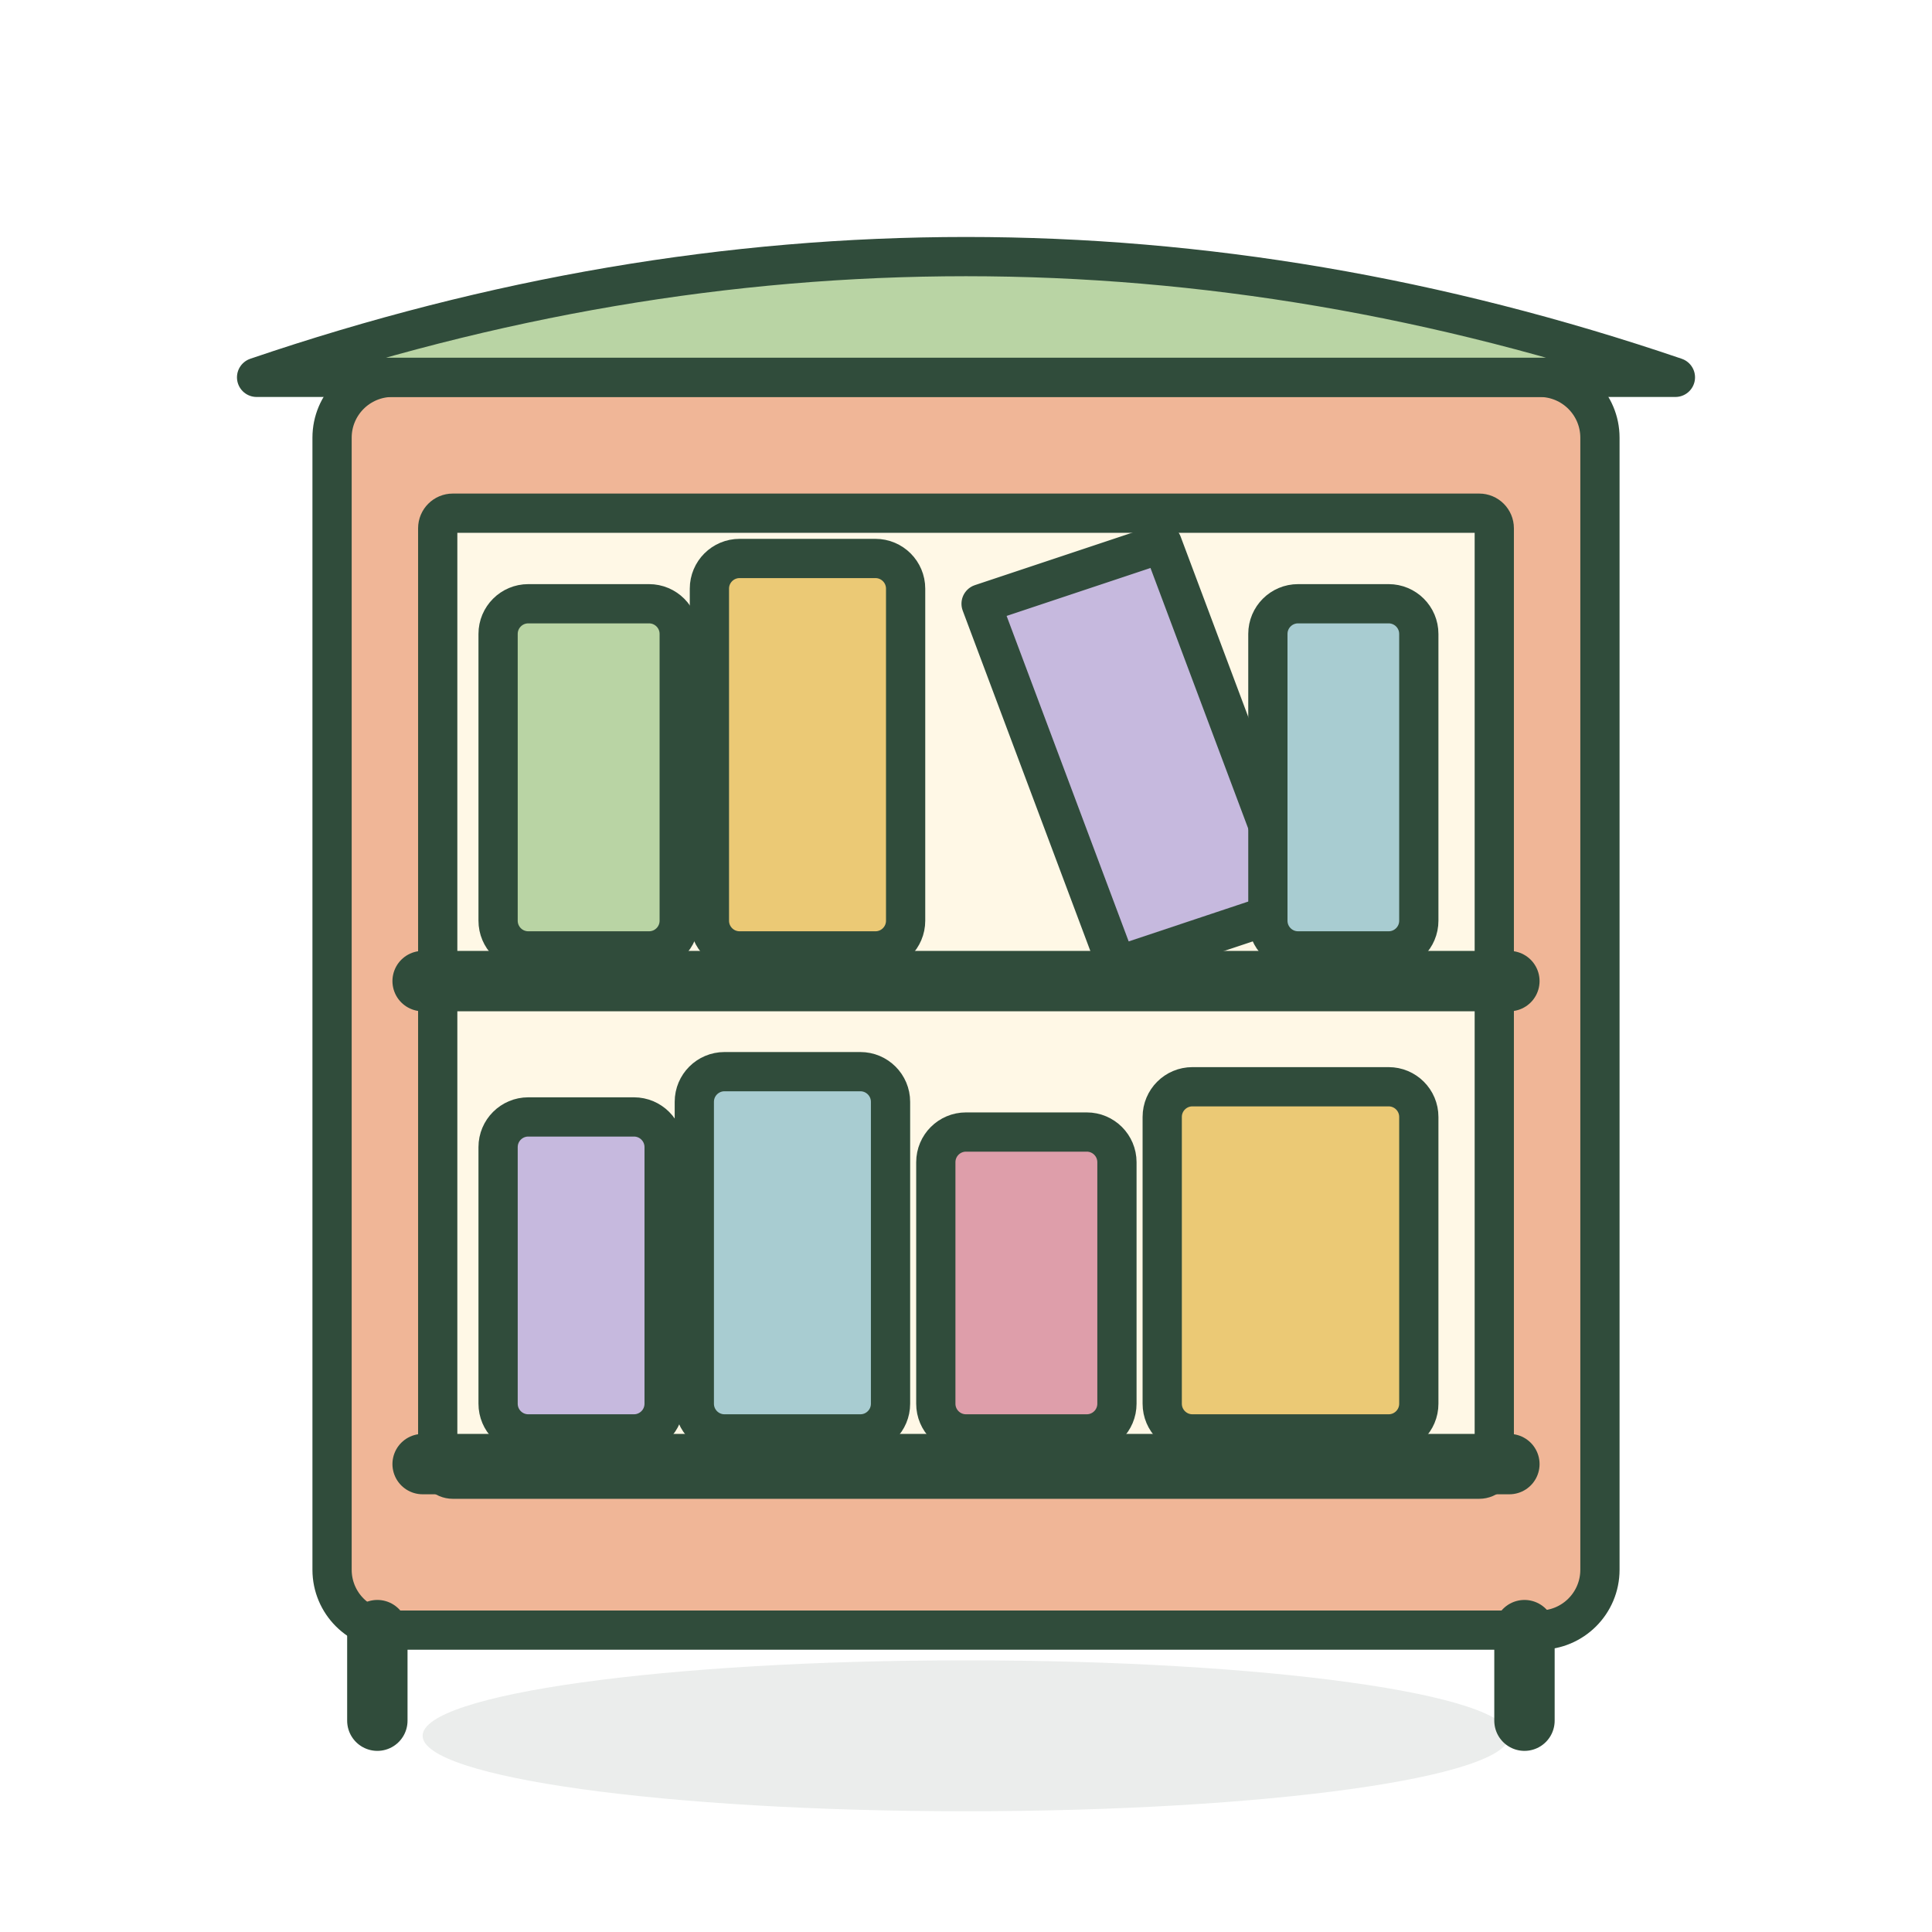
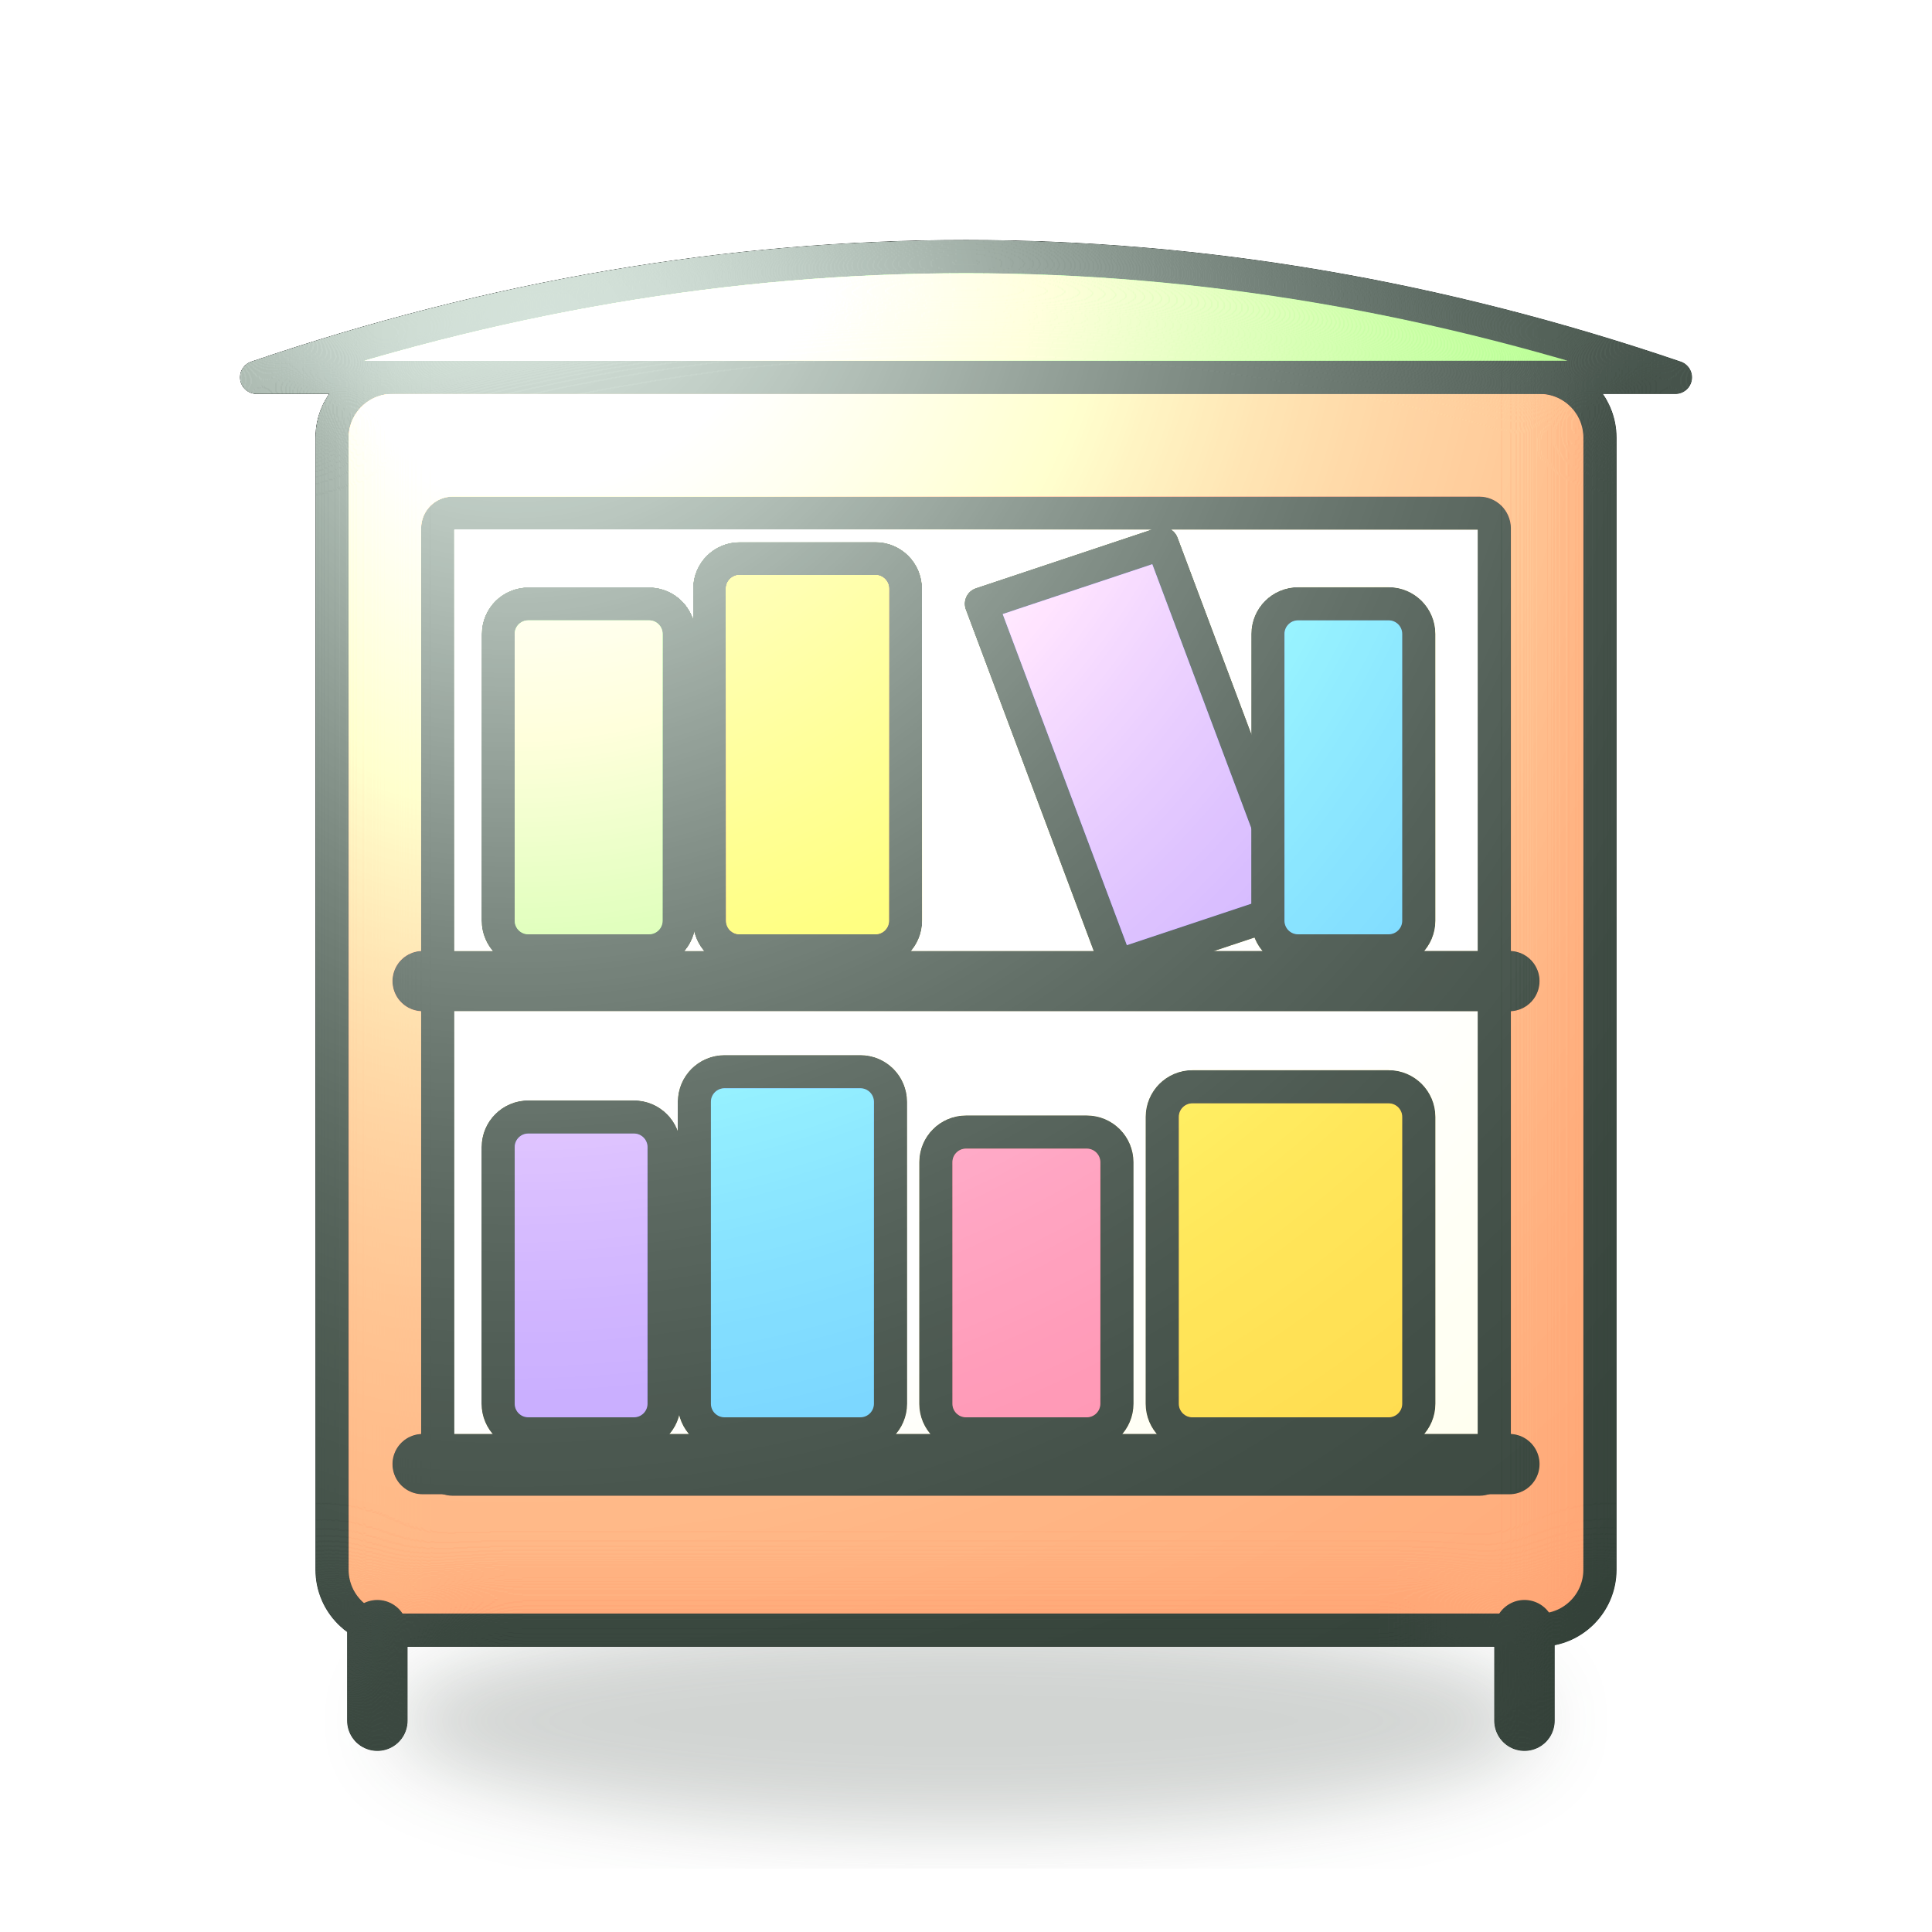
<svg xmlns="http://www.w3.org/2000/svg" viewBox="0 0 128 128" width="128" height="128" role="img" aria-labelledby="title">
-   <ellipse cx="64" cy="115" rx="36" ry="5" fill="#304C3B" opacity=".10" />
-   <g stroke="#304C3B" stroke-width="2.6" stroke-linecap="round" stroke-linejoin="round">
-     <rect x="22" y="25" width="84" height="83" rx="4" fill="#F0B697" />
-     <rect x="29" y="34" width="70" height="64" rx="1" fill="#FFF8E6" />
-     <path d="M28 65 H100 M28 97 H100 M25 108 V114 M101 108 V114" fill="none" stroke-width="4" />
-     <rect x="33" y="40" width="12" height="23" rx="2" fill="#B9D4A4" />
-     <rect x="47" y="37" width="13" height="26" rx="2" fill="#EBC975" />
-     <path d="M65 40 L77 36 L86 60 L74 64Z" fill="#C6B9DE" />
-     <rect x="84" y="40" width="10" height="23" rx="2" fill="#A8CCD1" />
-     <rect x="33" y="74" width="11" height="21" rx="2" fill="#C6B9DE" />
-     <rect x="46" y="71" width="13" height="24" rx="2" fill="#A8CCD1" />
-     <rect x="62" y="75" width="12" height="20" rx="2" fill="#DE9EAA" />
-     <rect x="77" y="72" width="17" height="23" rx="2" fill="#EBC975" />
-     <path d="M17 25 Q64 9 111 25Z" fill="#B9D4A4" />
+   <defs>
+     <filter id="soft" x="-20%" y="-20%" width="140%" height="140%">
+       <feGaussianBlur stdDeviation="2.5" />
+     </filter>
+     <filter id="clay" x="-10%" y="-10%" width="120%" height="120%" color-interpolation-filters="sRGB">
+       <feGaussianBlur in="SourceAlpha" stdDeviation="3.2" result="blur" />
+       <feDiffuseLighting in="blur" surfaceScale="3.5" diffuseConstant="1.15" lighting-color="#ffffff" result="diffuse">
+         <feDistantLight azimuth="235" elevation="58" />
+       </feDiffuseLighting>
+       <feComposite in="SourceGraphic" in2="diffuse" operator="arithmetic" k1="1.08" result="shaded" />
+       <feSpecularLighting in="blur" surfaceScale="4" specularConstant=".85" specularExponent="26" lighting-color="#ffffff" result="spec">
+         <fePointLight x="34" y="14" z="90" />
+       </feSpecularLighting>
+       <feComposite in="spec" in2="SourceAlpha" operator="in" result="gloss" />
+       <feComposite in="gloss" in2="shaded" operator="arithmetic" k2=".75" k3="1" />
+     </filter>
+   </defs>
+   <ellipse cx="64" cy="114" rx="38" ry="7" fill="#2E3B33" opacity=".22" filter="url(#soft)" />
+   <g filter="url(#clay)">
+     <g stroke="#2E3B33" stroke-width="2.2" stroke-linecap="round" stroke-linejoin="round">
+       <rect x="22" y="25" width="84" height="83" rx="4" fill="#F59A6B" />
+       <rect x="29" y="34" width="70" height="64" rx="1" fill="#FFF3D6" />
+       <path d="M28 65 H100 M28 97 H100 M25 108 V114 M101 108 V114" fill="none" stroke-width="4" />
+       <rect x="33" y="40" width="12" height="23" rx="2" fill="#8FCB6E" />
+       <rect x="47" y="37" width="13" height="26" rx="2" fill="#F7C23E" />
+       <path d="M65 40 L77 36 L86 60 L74 64Z" fill="#A48AE6" />
+       <rect x="84" y="40" width="10" height="23" rx="2" fill="#5DB3E0" />
+       <rect x="33" y="74" width="11" height="21" rx="2" fill="#A48AE6" />
+       <rect x="46" y="71" width="13" height="24" rx="2" fill="#5DB3E0" />
+       <rect x="62" y="75" width="12" height="20" rx="2" fill="#F07C98" />
+       <rect x="77" y="72" width="17" height="23" rx="2" fill="#F7C23E" />
+       <path d="M17 25 Q64 9 111 25Z" fill="#8FCB6E" />
+     </g>
  </g>
</svg>
